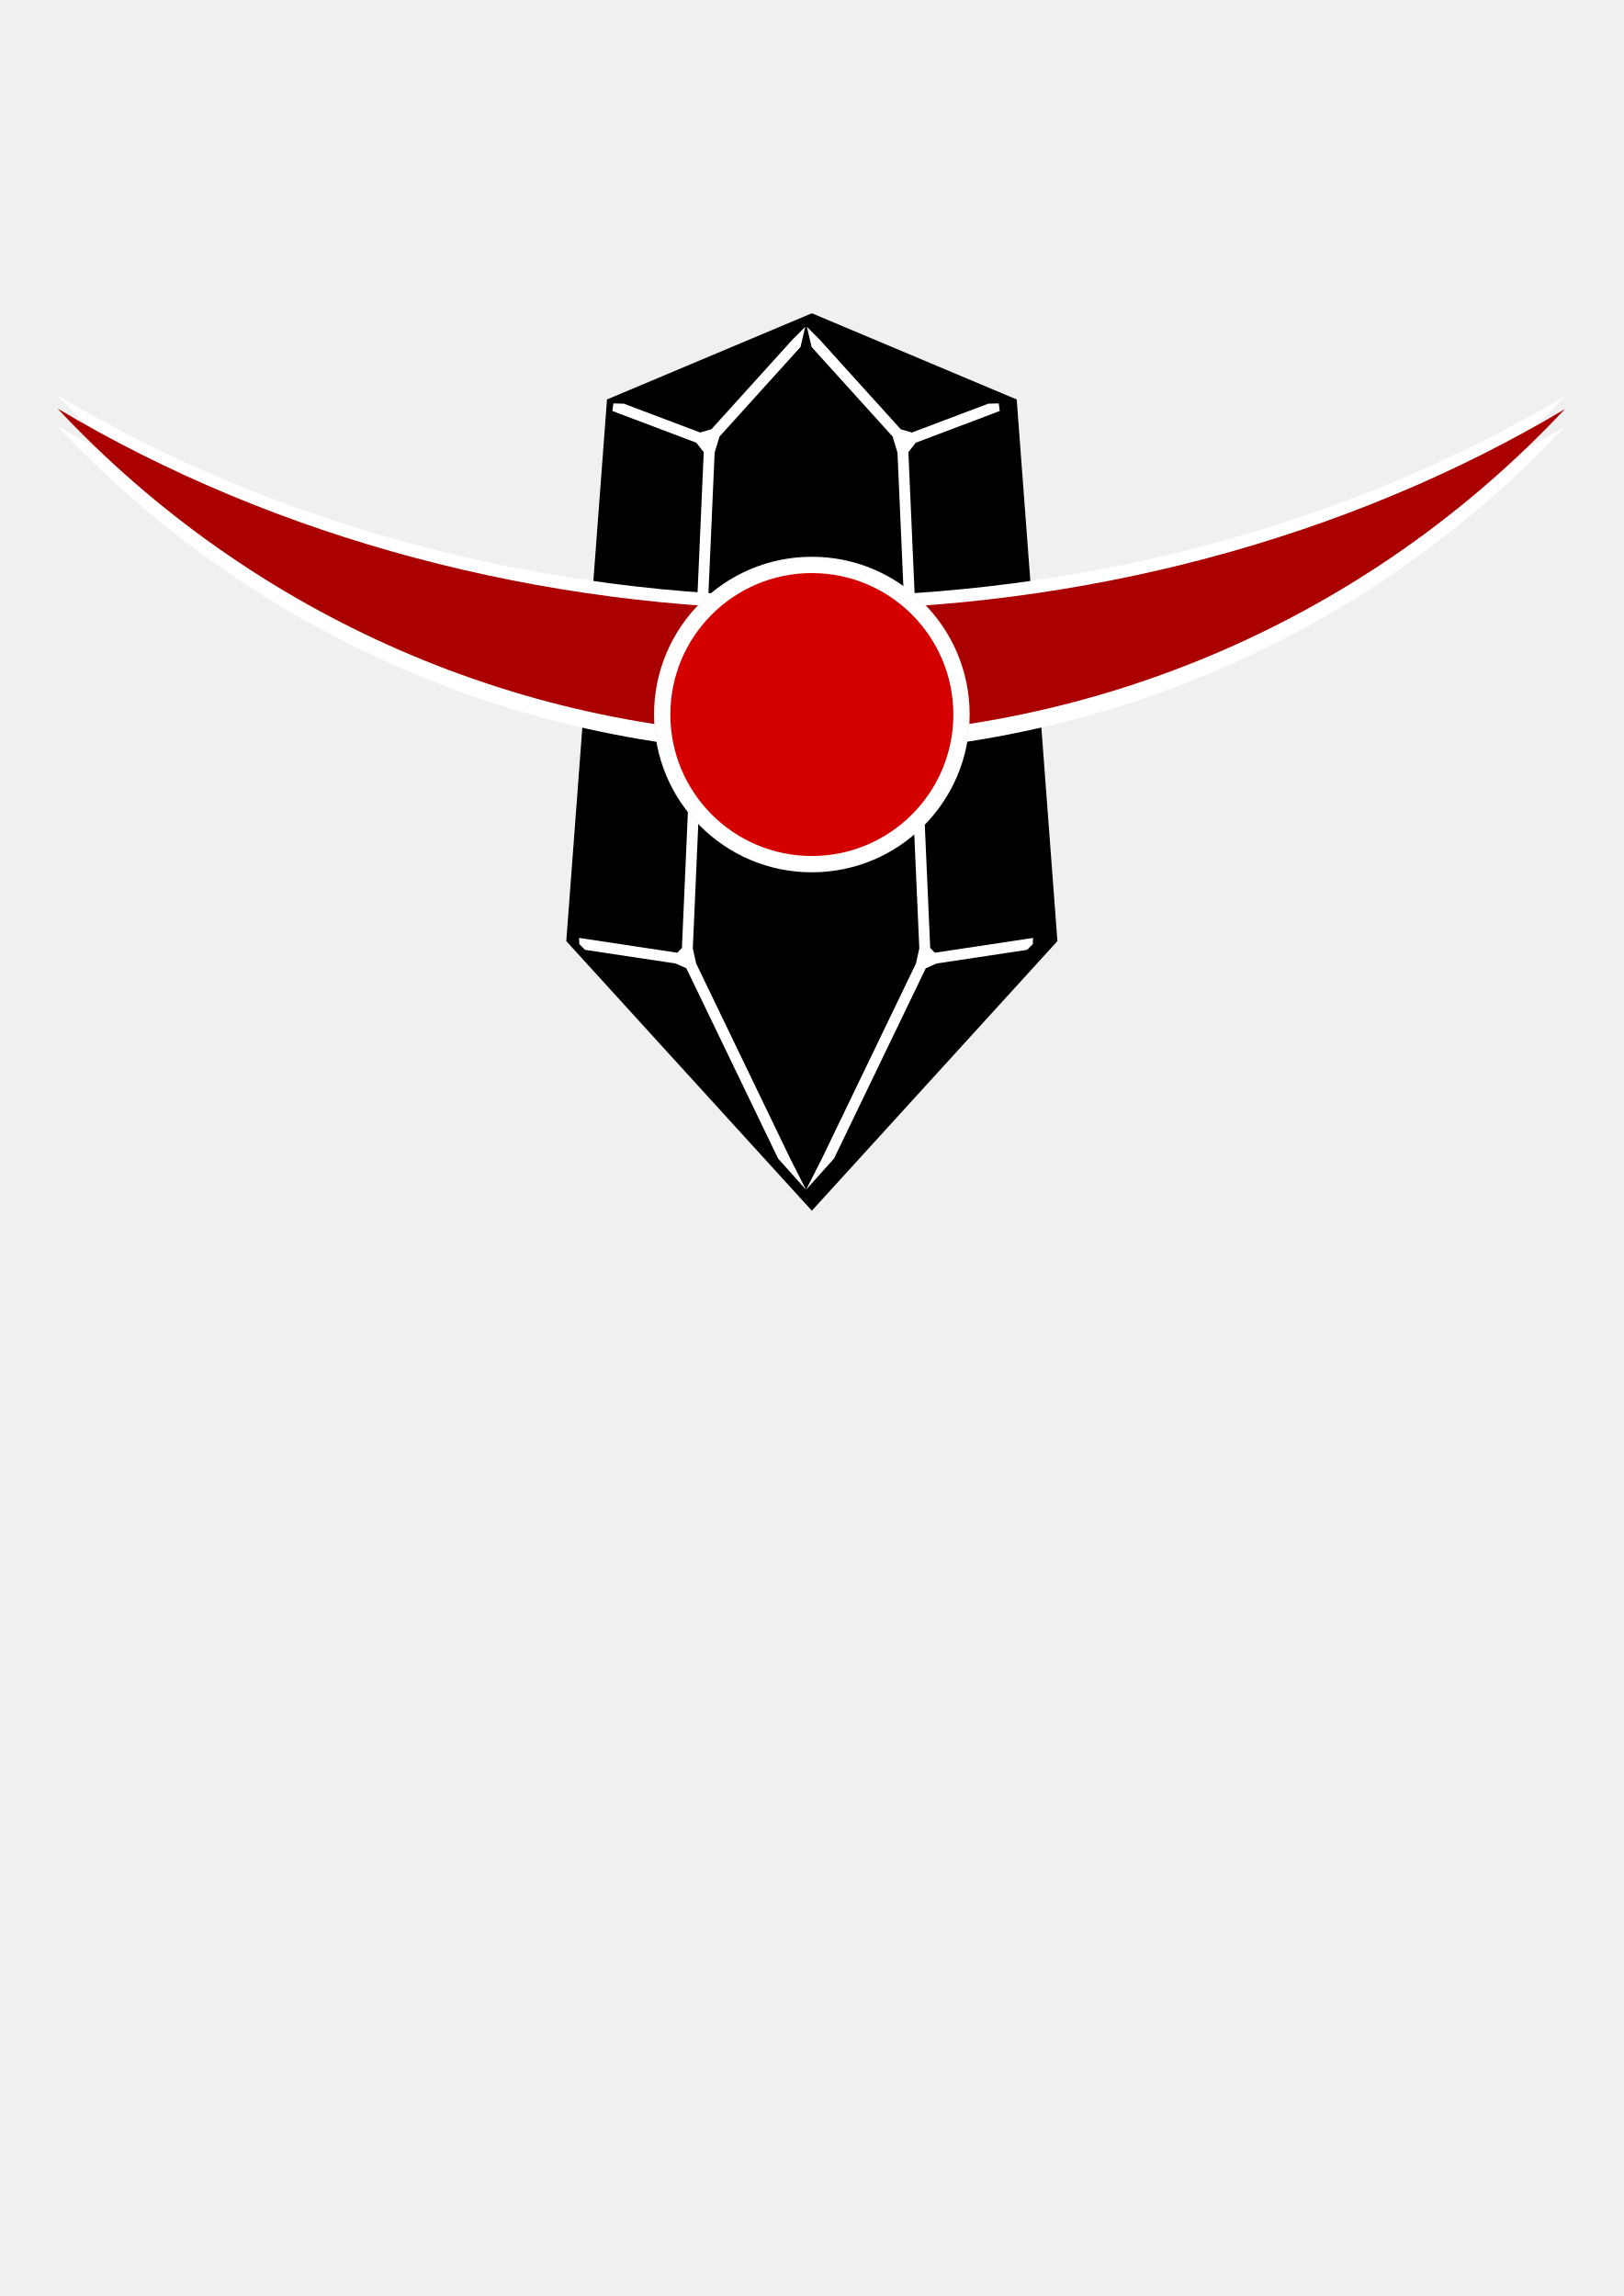
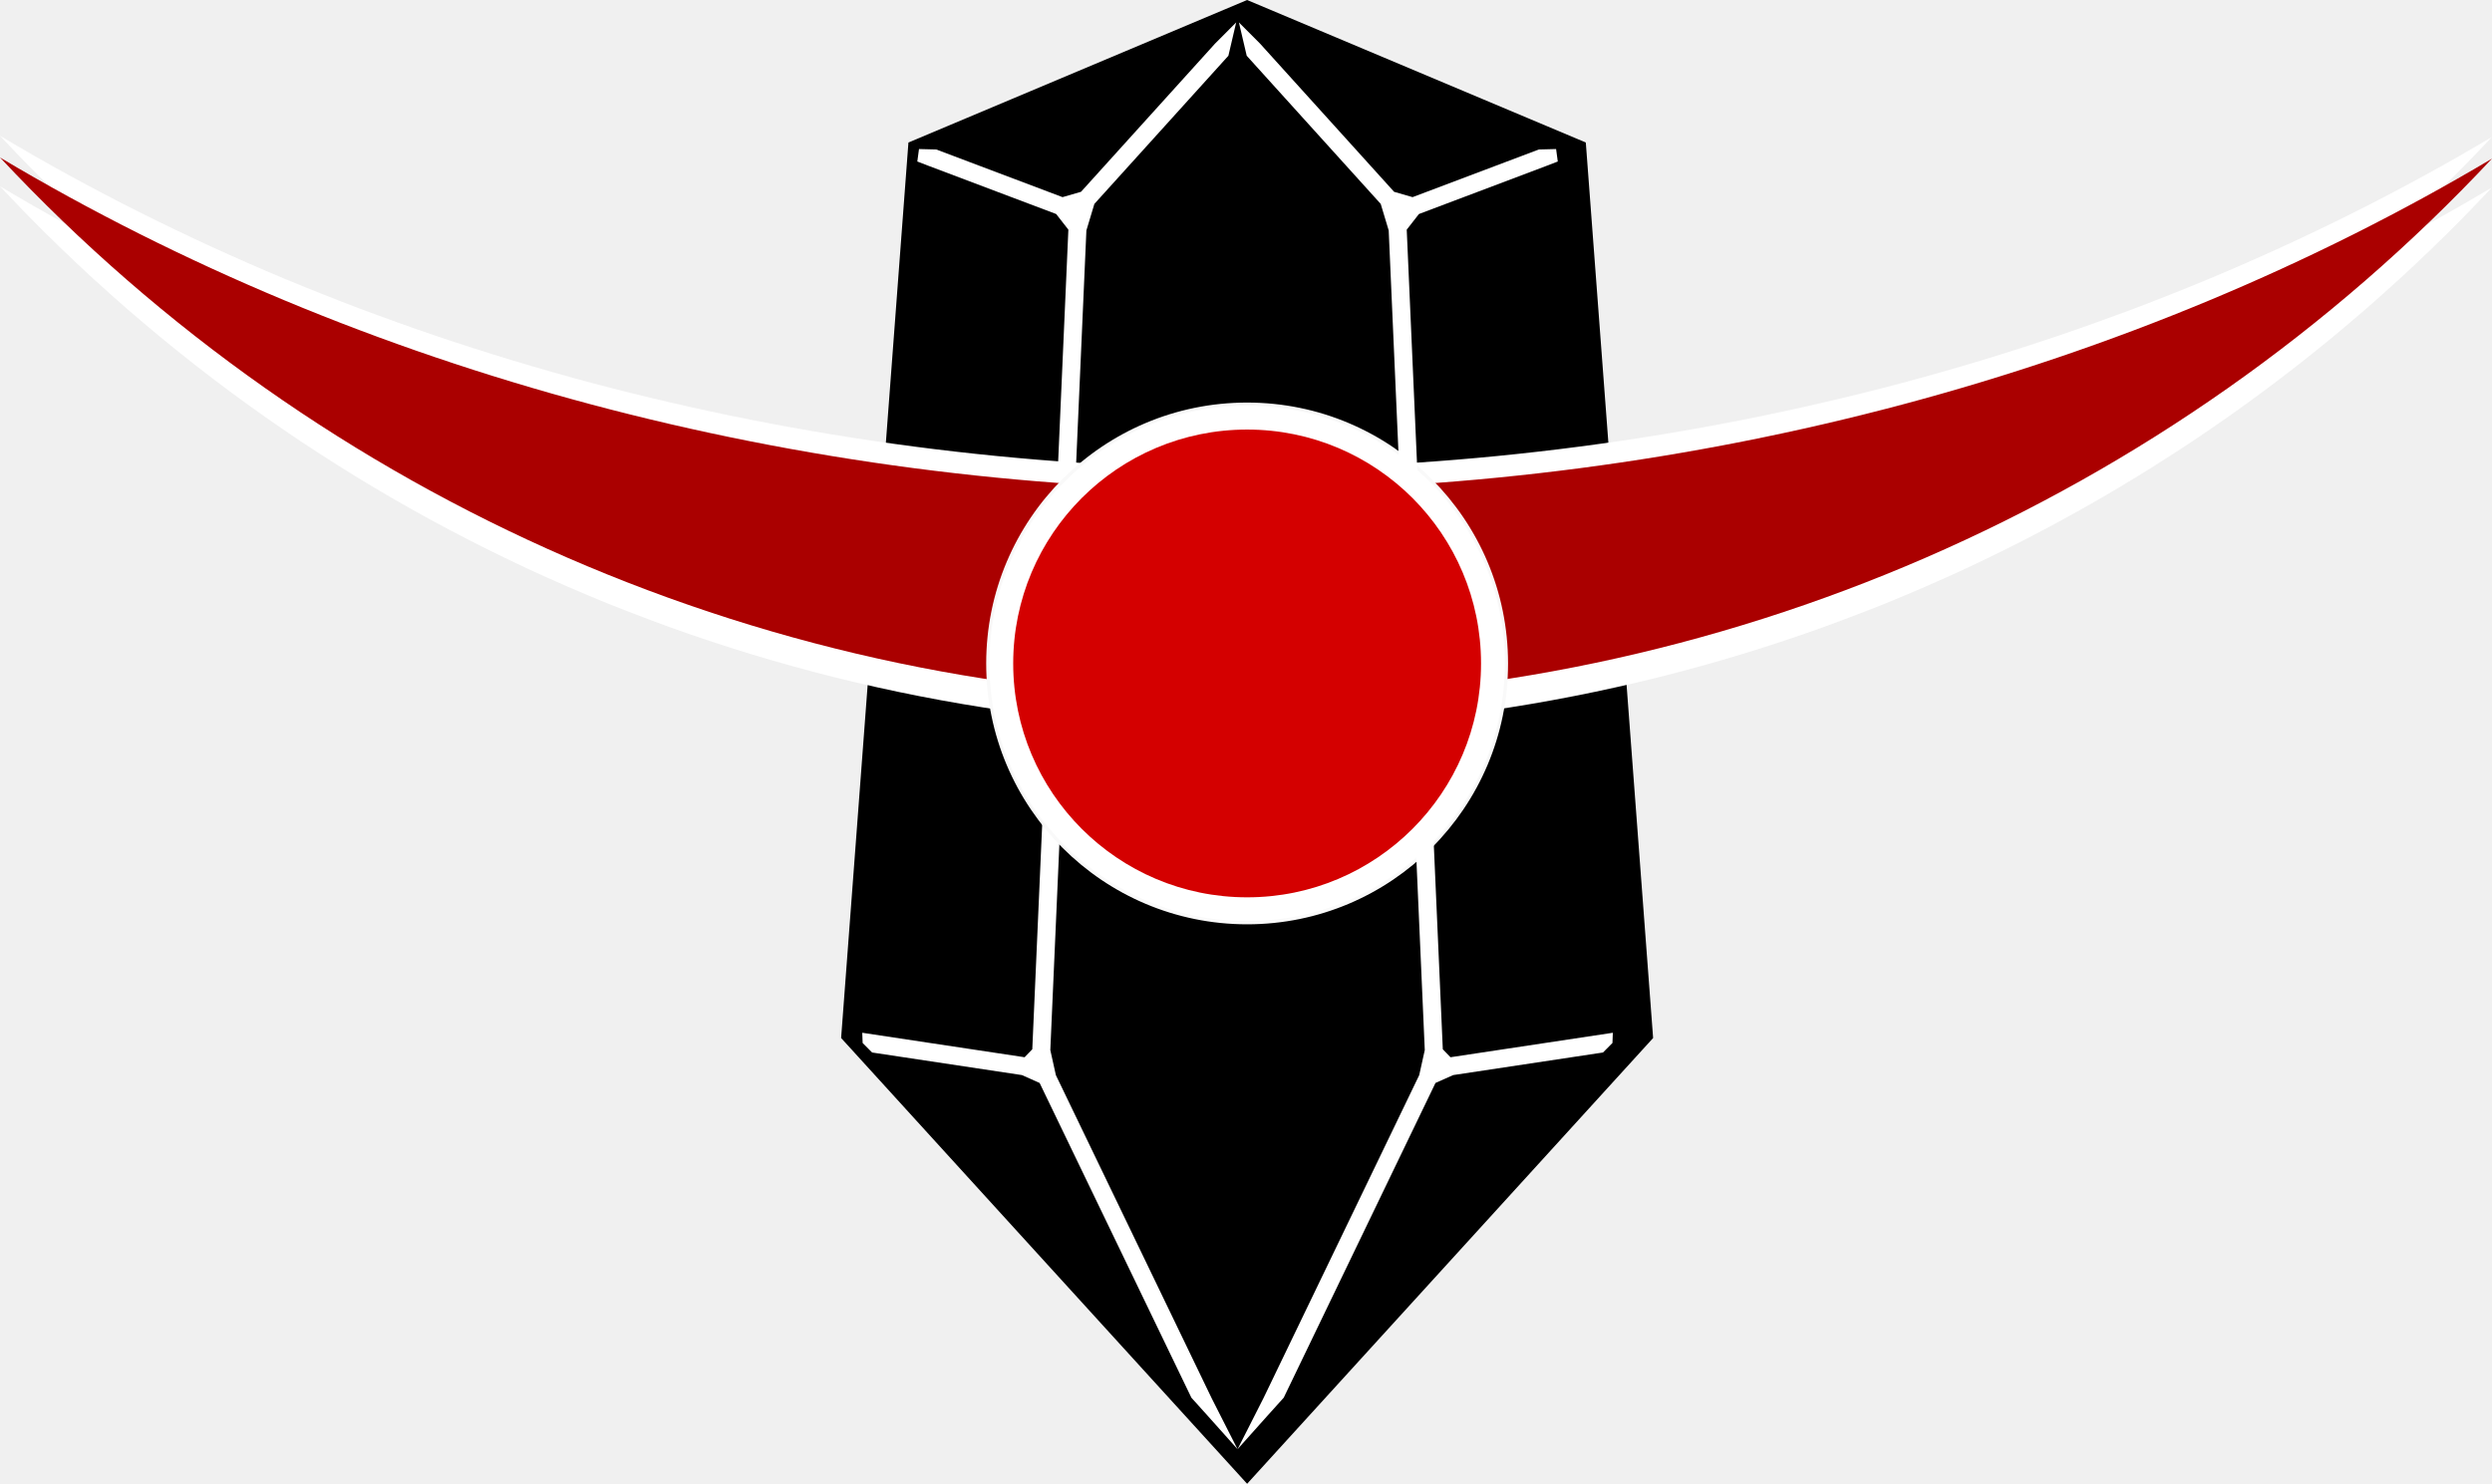
- <svg xmlns="http://www.w3.org/2000/svg" width="210mm" height="297mm" viewBox="0 0 744.094 1052.362" id="svg2" version="1.1">
+ <svg xmlns="http://www.w3.org/2000/svg" width="194.939mm" height="116.088mm" viewBox="0 0 690.73 411.336" id="svg2" version="1.1">
  <defs id="defs4" />
-   <g id="layer1">
+   <g id="layer1" transform="translate(-26.37109,-143.584)">
    <path id="rect3457" d="m 371.512,143.809 -93.342,39.283 -18.658,248.254 112,122.986 0.535,0.588 0.535,-0.588 112,-122.986 -18.658,-248.254 -93.342,-39.283 -0.535,-0.225 z" style="fill:#000000;stroke:none;stroke-width:4.071" />
    <path id="path4492" d="M 26.371,195.236 A 473.949,473.949 0 0 0 372.047,345.455 473.949,473.949 0 0 0 717.102,195.553 585.066,473.949 0 0 1 372.047,287.455 585.066,473.949 0 0 1 26.371,195.236 Z" style="fill:#ffffff;fill-rule:evenodd;stroke:none;stroke-width:0.825px;stroke-linecap:butt;stroke-linejoin:miter;stroke-opacity:1" />
    <path id="path3471" d="m 363.146,155.684 -37.143,41.072 -5.121,1.482 -35,-13.215 -4.785,-0.12 -0.465,3.455 3.484,1.341 35,13.215 3.385,4.338 -10,227.215 -2.129,2.209 -45,-6.787 0.106,2.83 2.62,2.639 41.528,6.263 4.906,2.184 42.062,87.25 c 0,0 8.569,9.49 12.799,14.28 l -7.142,-14.06 -43.215,-89.643 -1.539,-6.947 10,-227.215 2.213,-7.359 37.143,-41.072 2.161,-9.238 z" style="color:#000000;font-style:normal;font-variant:normal;font-weight:normal;font-stretch:normal;font-size:medium;line-height:normal;font-family:sans-serif;text-indent:0;text-align:start;text-decoration:none;text-decoration-line:none;text-decoration-style:solid;text-decoration-color:#000000;letter-spacing:normal;word-spacing:normal;text-transform:none;direction:ltr;block-progression:tb;writing-mode:lr-tb;baseline-shift:baseline;text-anchor:start;white-space:normal;clip-rule:nonzero;display:inline;overflow:visible;visibility:visible;opacity:1;isolation:auto;mix-blend-mode:normal;color-interpolation:sRGB;color-interpolation-filters:linearRGB;solid-color:#000000;solid-opacity:1;fill:#ffffff;fill-opacity:1;fill-rule:evenodd;stroke:none;stroke-width:5;stroke-linecap:butt;stroke-linejoin:miter;stroke-miterlimit:4;stroke-dasharray:none;stroke-dashoffset:0;stroke-opacity:1;color-rendering:auto;image-rendering:auto;shape-rendering:auto;text-rendering:auto;enable-background:accumulate" />
    <path style="fill:#ffffff;fill-rule:evenodd;stroke:none;stroke-width:0.825px;stroke-linecap:butt;stroke-linejoin:miter;stroke-opacity:1" d="M 26.371,181.236 A 473.949,473.949 0 0 0 372.047,331.455 473.949,473.949 0 0 0 717.102,181.553 585.066,473.949 0 0 1 372.047,273.455 585.066,473.949 0 0 1 26.371,181.236 Z" id="path4494" />
-     <path style="fill:#aa0000;fill-rule:evenodd;stroke:none;stroke-width:0.825px;stroke-linecap:butt;stroke-linejoin:miter;stroke-opacity:1" d="M 26.371 187.236 A 473.949 473.949 0 0 0 372.047 337.455 A 473.949 473.949 0 0 0 717.102 187.553 A 585.066 473.949 0 0 1 372.047 279.455 A 585.066 473.949 0 0 1 26.371 187.236 z " id="circle4453" />
+     <path style="fill:#aa0000;fill-rule:evenodd;stroke:none;stroke-width:0.825px;stroke-linecap:butt;stroke-linejoin:miter;stroke-opacity:1" d="M 26.371,187.236 A 473.949,473.949 0 0 0 372.047,337.455 473.949,473.949 0 0 0 717.102,187.553 585.066,473.949 0 0 1 372.047,279.455 585.066,473.949 0 0 1 26.371,187.236 Z" id="circle4453" />
    <circle r="71.864" cy="327.505" cx="372.047" id="circle3438" style="fill:#ffffff;fill-rule:evenodd;stroke:#f9f9f9;stroke-width:0.915px;stroke-linecap:butt;stroke-linejoin:miter;stroke-opacity:1" />
    <path style="color:#000000;font-style:normal;font-variant:normal;font-weight:normal;font-stretch:normal;font-size:medium;line-height:normal;font-family:sans-serif;text-indent:0;text-align:start;text-decoration:none;text-decoration-line:none;text-decoration-style:solid;text-decoration-color:#000000;letter-spacing:normal;word-spacing:normal;text-transform:none;direction:ltr;block-progression:tb;writing-mode:lr-tb;baseline-shift:baseline;text-anchor:start;white-space:normal;clip-rule:nonzero;display:inline;overflow:visible;visibility:visible;opacity:1;isolation:auto;mix-blend-mode:normal;color-interpolation:sRGB;color-interpolation-filters:linearRGB;solid-color:#000000;solid-opacity:1;fill:#ffffff;fill-opacity:1;fill-rule:evenodd;stroke:none;stroke-width:5;stroke-linecap:butt;stroke-linejoin:miter;stroke-miterlimit:4;stroke-dasharray:none;stroke-dashoffset:0;stroke-opacity:1;color-rendering:auto;image-rendering:auto;shape-rendering:auto;text-rendering:auto;enable-background:accumulate" d="m 375.641,155.684 37.143,41.072 5.121,1.482 35,-13.215 4.785,-0.12 0.465,3.455 -3.484,1.341 -35,13.215 -3.385,4.338 10,227.215 2.129,2.209 45,-6.787 -0.106,2.83 -2.62,2.639 -41.528,6.263 -4.906,2.184 -42.062,87.25 c 0,0 -8.569,9.49 -12.799,14.28 l 7.142,-14.06 43.215,-89.643 1.539,-6.947 -10,-227.215 -2.213,-7.359 -37.143,-41.072 -2.161,-9.238 z" id="path4496" />
    <circle style="fill:#d40000;fill-rule:evenodd;stroke:none;stroke-width:0.825px;stroke-linecap:butt;stroke-linejoin:miter;stroke-opacity:1" id="path3360" cx="372.047" cy="327.505" r="64.837" />
  </g>
</svg>
